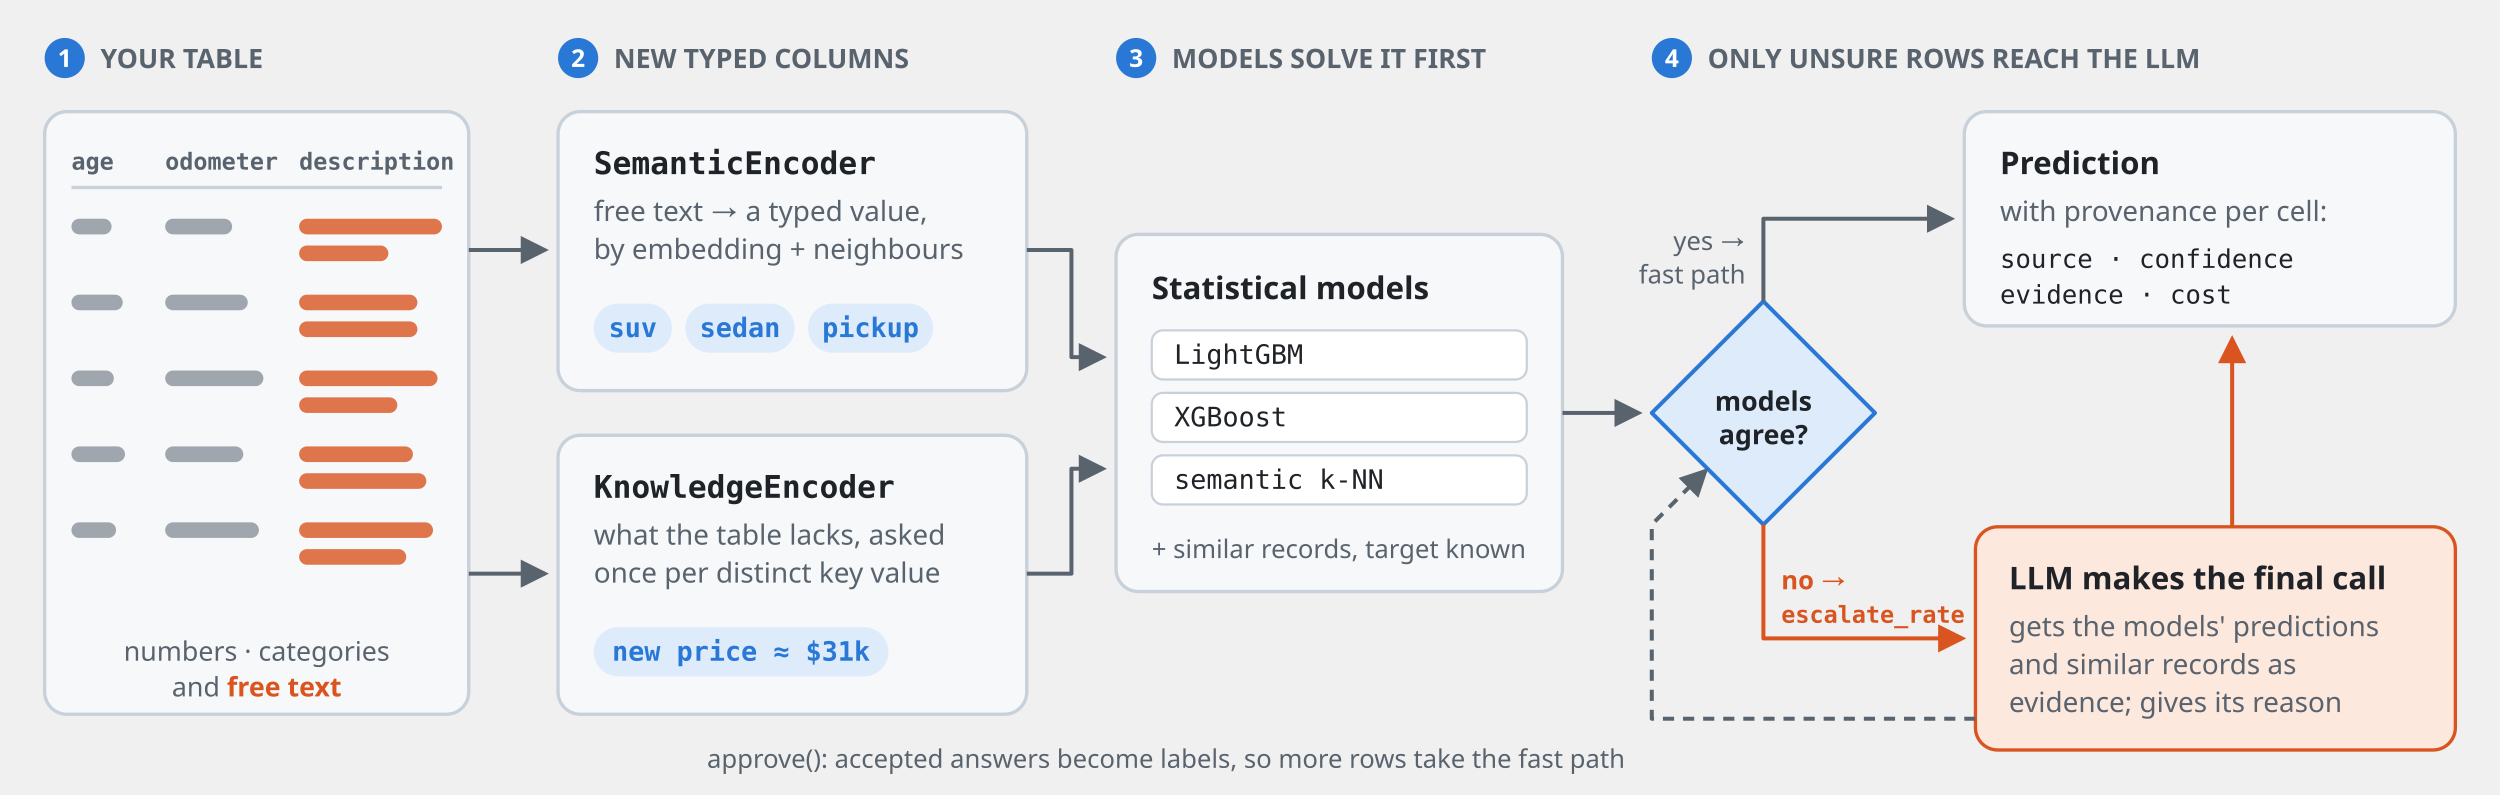
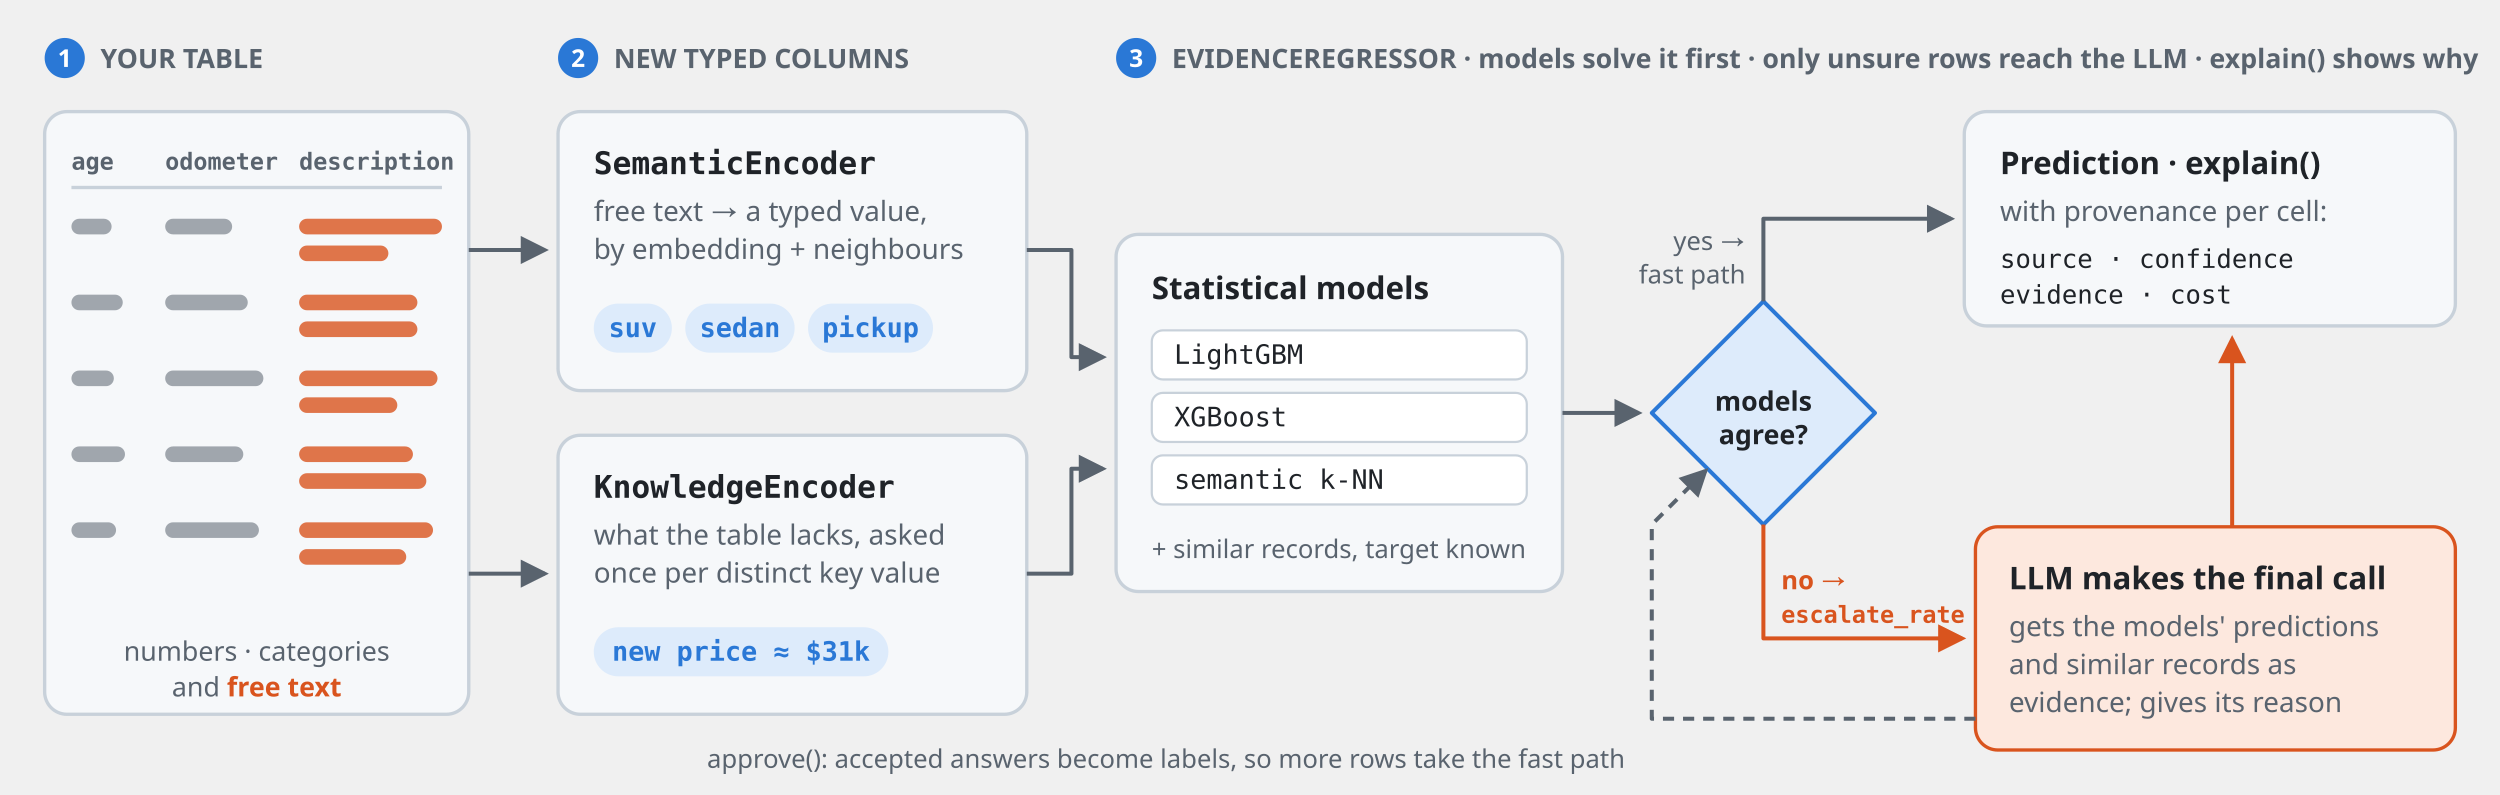
<svg xmlns="http://www.w3.org/2000/svg" viewBox="0 0 1120 356" width="1120" height="356" role="img" aria-label="How mekiki works: free text becomes typed columns, statistical models solve the task first, and only the rows they are unsure about reach the LLM, which makes the final call from their predictions and similar records.">
  <defs>
    <marker id="a" viewBox="0 0 10 10" refX="8.5" refY="5" markerWidth="7" markerHeight="7" orient="auto-start-reverse">
      <path d="M0 0 L10 5 L0 10 Z" fill="#59636e" />
    </marker>
    <marker id="aw" viewBox="0 0 10 10" refX="8.5" refY="5" markerWidth="7" markerHeight="7" orient="auto-start-reverse">
      <path d="M0 0 L10 5 L0 10 Z" fill="#d9541e" />
    </marker>
  </defs>
  <circle cx="29" cy="26" r="9" fill="#2a78d6" />
  <text x="29" y="30" font-family="-apple-system, BlinkMacSystemFont, 'Segoe UI', 'Noto Sans', Helvetica, Arial, sans-serif" font-size="11" font-weight="700" fill="#ffffff" text-anchor="middle">1</text>
  <text x="45" y="30.5" font-family="-apple-system, BlinkMacSystemFont, 'Segoe UI', 'Noto Sans', Helvetica, Arial, sans-serif" font-size="12" font-weight="600" fill="#59636e" text-anchor="start">YOUR TABLE</text>
  <rect x="20" y="50" width="190" height="270" rx="10" fill="#f6f8fa" stroke="#c8d1da" stroke-width="1.5" />
  <text x="32" y="76" font-family="ui-monospace, SFMono-Regular, 'SF Mono', Menlo, Consolas, monospace" font-size="10.5" font-weight="600" fill="#59636e" text-anchor="start">age</text>
  <text x="74" y="76" font-family="ui-monospace, SFMono-Regular, 'SF Mono', Menlo, Consolas, monospace" font-size="10.5" font-weight="600" fill="#59636e" text-anchor="start">odometer</text>
  <text x="134" y="76" font-family="ui-monospace, SFMono-Regular, 'SF Mono', Menlo, Consolas, monospace" font-size="10.5" font-weight="600" fill="#59636e" text-anchor="start">description</text>
  <line x1="32" y1="84" x2="198" y2="84" stroke="#c8d1da" stroke-width="1.5" />
  <rect x="32" y="98" width="18" height="7" rx="3.5" fill="#59636e" opacity="0.55" />
  <rect x="74" y="98" width="30" height="7" rx="3.5" fill="#59636e" opacity="0.55" />
  <rect x="134" y="98" width="64" height="7" rx="3.5" fill="#d9541e" opacity="0.8" />
  <rect x="134" y="110" width="40" height="7" rx="3.5" fill="#d9541e" opacity="0.8" />
  <rect x="32" y="132" width="23" height="7" rx="3.5" fill="#59636e" opacity="0.55" />
  <rect x="74" y="132" width="37" height="7" rx="3.5" fill="#59636e" opacity="0.55" />
  <rect x="134" y="132" width="53" height="7" rx="3.5" fill="#d9541e" opacity="0.8" />
  <rect x="134" y="144" width="53" height="7" rx="3.5" fill="#d9541e" opacity="0.8" />
  <rect x="32" y="166" width="19" height="7" rx="3.5" fill="#59636e" opacity="0.55" />
  <rect x="74" y="166" width="44" height="7" rx="3.5" fill="#59636e" opacity="0.55" />
  <rect x="134" y="166" width="62" height="7" rx="3.5" fill="#d9541e" opacity="0.8" />
  <rect x="134" y="178" width="44" height="7" rx="3.5" fill="#d9541e" opacity="0.8" />
  <rect x="32" y="200" width="24" height="7" rx="3.5" fill="#59636e" opacity="0.55" />
  <rect x="74" y="200" width="35" height="7" rx="3.5" fill="#59636e" opacity="0.55" />
  <rect x="134" y="200" width="51" height="7" rx="3.5" fill="#d9541e" opacity="0.8" />
  <rect x="134" y="212" width="57" height="7" rx="3.5" fill="#d9541e" opacity="0.8" />
  <rect x="32" y="234" width="20" height="7" rx="3.5" fill="#59636e" opacity="0.55" />
  <rect x="74" y="234" width="42" height="7" rx="3.5" fill="#59636e" opacity="0.55" />
  <rect x="134" y="234" width="60" height="7" rx="3.5" fill="#d9541e" opacity="0.8" />
  <rect x="134" y="246" width="48" height="7" rx="3.5" fill="#d9541e" opacity="0.8" />
  <text x="115" y="296" font-family="-apple-system, BlinkMacSystemFont, 'Segoe UI', 'Noto Sans', Helvetica, Arial, sans-serif" font-size="12" font-weight="400" fill="#59636e" text-anchor="middle">numbers · categories</text>
  <text x="115" y="312" font-family="-apple-system, BlinkMacSystemFont, 'Segoe UI', 'Noto Sans', Helvetica, Arial, sans-serif" font-size="12" font-weight="400" fill="#59636e" text-anchor="middle">and <tspan fill="#d9541e" font-weight="600">free text</tspan>
  </text>
  <circle cx="259" cy="26" r="9" fill="#2a78d6" />
  <text x="259" y="30" font-family="-apple-system, BlinkMacSystemFont, 'Segoe UI', 'Noto Sans', Helvetica, Arial, sans-serif" font-size="11" font-weight="700" fill="#ffffff" text-anchor="middle">2</text>
  <text x="275" y="30.5" font-family="-apple-system, BlinkMacSystemFont, 'Segoe UI', 'Noto Sans', Helvetica, Arial, sans-serif" font-size="12" font-weight="600" fill="#59636e" text-anchor="start">NEW TYPED COLUMNS</text>
  <rect x="250" y="50" width="210" height="125" rx="10" fill="#f6f8fa" stroke="#c8d1da" stroke-width="1.5" />
  <text x="266" y="78" font-family="ui-monospace, SFMono-Regular, 'SF Mono', Menlo, Consolas, monospace" font-size="14" font-weight="700" fill="#1f2328" text-anchor="start">SemanticEncoder</text>
  <text x="266" y="99" font-family="-apple-system, BlinkMacSystemFont, 'Segoe UI', 'Noto Sans', Helvetica, Arial, sans-serif" font-size="12.5" font-weight="400" fill="#59636e" text-anchor="start">free text → a typed value,</text>
  <text x="266" y="116" font-family="-apple-system, BlinkMacSystemFont, 'Segoe UI', 'Noto Sans', Helvetica, Arial, sans-serif" font-size="12.5" font-weight="400" fill="#59636e" text-anchor="start">by embedding + neighbours</text>
  <rect x="266" y="136" width="35" height="22" rx="11" fill="#ddebfb" />
  <text x="283.5" y="151" font-family="ui-monospace, SFMono-Regular, 'SF Mono', Menlo, Consolas, monospace" font-size="12" font-weight="600" fill="#2a78d6" text-anchor="middle">suv</text>
  <rect x="307" y="136" width="49" height="22" rx="11" fill="#ddebfb" />
  <text x="331.5" y="151" font-family="ui-monospace, SFMono-Regular, 'SF Mono', Menlo, Consolas, monospace" font-size="12" font-weight="600" fill="#2a78d6" text-anchor="middle">sedan</text>
  <rect x="362" y="136" width="56" height="22" rx="11" fill="#ddebfb" />
  <text x="390.0" y="151" font-family="ui-monospace, SFMono-Regular, 'SF Mono', Menlo, Consolas, monospace" font-size="12" font-weight="600" fill="#2a78d6" text-anchor="middle">pickup</text>
  <rect x="250" y="195" width="210" height="125" rx="10" fill="#f6f8fa" stroke="#c8d1da" stroke-width="1.5" />
  <text x="266" y="223" font-family="ui-monospace, SFMono-Regular, 'SF Mono', Menlo, Consolas, monospace" font-size="14" font-weight="700" fill="#1f2328" text-anchor="start">KnowledgeEncoder</text>
  <text x="266" y="244" font-family="-apple-system, BlinkMacSystemFont, 'Segoe UI', 'Noto Sans', Helvetica, Arial, sans-serif" font-size="12.5" font-weight="400" fill="#59636e" text-anchor="start">what the table lacks, asked</text>
  <text x="266" y="261" font-family="-apple-system, BlinkMacSystemFont, 'Segoe UI', 'Noto Sans', Helvetica, Arial, sans-serif" font-size="12.5" font-weight="400" fill="#59636e" text-anchor="start">once per distinct key value</text>
  <rect x="266" y="281" width="132" height="22" rx="11" fill="#ddebfb" />
  <text x="332.0" y="296" font-family="ui-monospace, SFMono-Regular, 'SF Mono', Menlo, Consolas, monospace" font-size="12" font-weight="600" fill="#2a78d6" text-anchor="middle">new price ≈ $31k</text>
  <polyline points="210,112 244,112" fill="none" stroke="#59636e" stroke-width="1.8" stroke-linejoin="round" marker-end="url(#a)" />
  <polyline points="210,257 244,257" fill="none" stroke="#59636e" stroke-width="1.8" stroke-linejoin="round" marker-end="url(#a)" />
  <circle cx="509" cy="26" r="9" fill="#2a78d6" />
  <text x="509" y="30" font-family="-apple-system, BlinkMacSystemFont, 'Segoe UI', 'Noto Sans', Helvetica, Arial, sans-serif" font-size="11" font-weight="700" fill="#ffffff" text-anchor="middle">3</text>
-   <text x="525" y="30.5" font-family="-apple-system, BlinkMacSystemFont, 'Segoe UI', 'Noto Sans', Helvetica, Arial, sans-serif" font-size="12" font-weight="600" fill="#59636e" text-anchor="start">MODELS SOLVE IT FIRST</text>
+   <text x="525" y="30.5" font-family="-apple-system, BlinkMacSystemFont, 'Segoe UI', 'Noto Sans', Helvetica, Arial, sans-serif" font-size="12" font-weight="600" fill="#59636e" text-anchor="start">EVIDENCEREGRESSOR · models solve it first · only unsure rows reach the LLM · explain() shows why</text>
  <rect x="500" y="105" width="200" height="160" rx="10" fill="#f6f8fa" stroke="#c8d1da" stroke-width="1.5" />
  <text x="516" y="134" font-family="-apple-system, BlinkMacSystemFont, 'Segoe UI', 'Noto Sans', Helvetica, Arial, sans-serif" font-size="14" font-weight="700" fill="#1f2328" text-anchor="start">Statistical models</text>
  <rect x="516" y="148" width="168" height="22" rx="5" fill="#ffffff" stroke="#c8d1da" />
  <text x="526" y="163" font-family="ui-monospace, SFMono-Regular, 'SF Mono', Menlo, Consolas, monospace" font-size="12" font-weight="400" fill="#1f2328" text-anchor="start">LightGBM</text>
  <rect x="516" y="176" width="168" height="22" rx="5" fill="#ffffff" stroke="#c8d1da" />
  <text x="526" y="191" font-family="ui-monospace, SFMono-Regular, 'SF Mono', Menlo, Consolas, monospace" font-size="12" font-weight="400" fill="#1f2328" text-anchor="start">XGBoost</text>
  <rect x="516" y="204" width="168" height="22" rx="5" fill="#ffffff" stroke="#c8d1da" />
  <text x="526" y="219" font-family="ui-monospace, SFMono-Regular, 'SF Mono', Menlo, Consolas, monospace" font-size="12" font-weight="400" fill="#1f2328" text-anchor="start">semantic k-NN</text>
  <text x="516" y="250" font-family="-apple-system, BlinkMacSystemFont, 'Segoe UI', 'Noto Sans', Helvetica, Arial, sans-serif" font-size="11.5" font-weight="400" fill="#59636e" text-anchor="start">+ similar records, target known</text>
  <polyline points="460,112 480,112 480,160 494,160" fill="none" stroke="#59636e" stroke-width="1.8" stroke-linejoin="round" marker-end="url(#a)" />
  <polyline points="460,257 480,257 480,210 494,210" fill="none" stroke="#59636e" stroke-width="1.8" stroke-linejoin="round" marker-end="url(#a)" />
-   <circle cx="749" cy="26" r="9" fill="#2a78d6" />
-   <text x="749" y="30" font-family="-apple-system, BlinkMacSystemFont, 'Segoe UI', 'Noto Sans', Helvetica, Arial, sans-serif" font-size="11" font-weight="700" fill="#ffffff" text-anchor="middle">4</text>
-   <text x="765" y="30.5" font-family="-apple-system, BlinkMacSystemFont, 'Segoe UI', 'Noto Sans', Helvetica, Arial, sans-serif" font-size="12" font-weight="600" fill="#59636e" text-anchor="start">ONLY UNSURE ROWS REACH THE LLM</text>
  <polygon points="790,135 840,185 790,235 740,185" fill="#ddebfb" stroke="#2a78d6" stroke-width="1.8" stroke-linejoin="round" />
  <text x="790" y="184" font-family="-apple-system, BlinkMacSystemFont, 'Segoe UI', 'Noto Sans', Helvetica, Arial, sans-serif" font-size="12" font-weight="600" fill="#1f2328" text-anchor="middle">models</text>
  <text x="790" y="199" font-family="-apple-system, BlinkMacSystemFont, 'Segoe UI', 'Noto Sans', Helvetica, Arial, sans-serif" font-size="12" font-weight="600" fill="#1f2328" text-anchor="middle">agree?</text>
  <polyline points="700,185 734,185" fill="none" stroke="#59636e" stroke-width="1.8" stroke-linejoin="round" marker-end="url(#a)" />
  <rect x="880" y="50" width="220" height="96" rx="10" fill="#f6f8fa" stroke="#c8d1da" stroke-width="1.5" />
-   <text x="896" y="78" font-family="-apple-system, BlinkMacSystemFont, 'Segoe UI', 'Noto Sans', Helvetica, Arial, sans-serif" font-size="14" font-weight="700" fill="#1f2328" text-anchor="start">Prediction</text>
+   <text x="896" y="78" font-family="-apple-system, BlinkMacSystemFont, 'Segoe UI', 'Noto Sans', Helvetica, Arial, sans-serif" font-size="14" font-weight="700" fill="#1f2328" text-anchor="start">Prediction · explain()</text>
  <text x="896" y="99" font-family="-apple-system, BlinkMacSystemFont, 'Segoe UI', 'Noto Sans', Helvetica, Arial, sans-serif" font-size="12.5" font-weight="400" fill="#59636e" text-anchor="start">with provenance per cell:</text>
  <text x="896" y="120" font-family="ui-monospace, SFMono-Regular, 'SF Mono', Menlo, Consolas, monospace" font-size="11.5" font-weight="400" fill="#1f2328" text-anchor="start">source · confidence</text>
  <text x="896" y="136" font-family="ui-monospace, SFMono-Regular, 'SF Mono', Menlo, Consolas, monospace" font-size="11.5" font-weight="400" fill="#1f2328" text-anchor="start">evidence · cost</text>
  <rect x="885" y="236" width="215" height="100" rx="10" fill="#fde8de" stroke="#d9541e" stroke-width="1.5" />
  <text x="900" y="264" font-family="-apple-system, BlinkMacSystemFont, 'Segoe UI', 'Noto Sans', Helvetica, Arial, sans-serif" font-size="14" font-weight="700" fill="#1f2328" text-anchor="start">LLM makes the final call</text>
  <text x="900" y="285" font-family="-apple-system, BlinkMacSystemFont, 'Segoe UI', 'Noto Sans', Helvetica, Arial, sans-serif" font-size="12.5" font-weight="400" fill="#59636e" text-anchor="start">gets the models' predictions</text>
  <text x="900" y="302" font-family="-apple-system, BlinkMacSystemFont, 'Segoe UI', 'Noto Sans', Helvetica, Arial, sans-serif" font-size="12.5" font-weight="400" fill="#59636e" text-anchor="start">and similar records as</text>
  <text x="900" y="319" font-family="-apple-system, BlinkMacSystemFont, 'Segoe UI', 'Noto Sans', Helvetica, Arial, sans-serif" font-size="12.5" font-weight="400" fill="#59636e" text-anchor="start">evidence; gives its reason</text>
  <polyline points="790,135 790,98 874,98" fill="none" stroke="#59636e" stroke-width="1.8" stroke-linejoin="round" marker-end="url(#a)" />
  <text x="782" y="112" font-family="-apple-system, BlinkMacSystemFont, 'Segoe UI', 'Noto Sans', Helvetica, Arial, sans-serif" font-size="11.5" font-weight="400" fill="#59636e" text-anchor="end">yes →</text>
  <text x="782" y="127" font-family="-apple-system, BlinkMacSystemFont, 'Segoe UI', 'Noto Sans', Helvetica, Arial, sans-serif" font-size="11.5" font-weight="400" fill="#59636e" text-anchor="end">fast path</text>
  <polyline points="790,235 790,286 879,286" fill="none" stroke="#d9541e" stroke-width="1.8" stroke-linejoin="round" marker-end="url(#aw)" />
  <text x="798" y="264" font-family="-apple-system, BlinkMacSystemFont, 'Segoe UI', 'Noto Sans', Helvetica, Arial, sans-serif" font-size="11.5" font-weight="600" fill="#d9541e" text-anchor="start">no →</text>
  <text x="798" y="279" font-family="ui-monospace, SFMono-Regular, 'SF Mono', Menlo, Consolas, monospace" font-size="10.5" font-weight="600" fill="#d9541e" text-anchor="start">escalate_rate</text>
  <polyline points="1000,236 1000,152" fill="none" stroke="#d9541e" stroke-width="1.8" stroke-linejoin="round" marker-end="url(#aw)" />
  <polyline points="885,322 740,322 740,235 764,211" fill="none" stroke="#59636e" stroke-width="1.8" stroke-linejoin="round" stroke-dasharray="5 4" marker-end="url(#a)" />
  <text x="728" y="344" font-family="-apple-system, BlinkMacSystemFont, 'Segoe UI', 'Noto Sans', Helvetica, Arial, sans-serif" font-size="11.5" font-weight="400" fill="#59636e" text-anchor="end">approve(): accepted answers become labels, so more rows take the fast path</text>
</svg>
